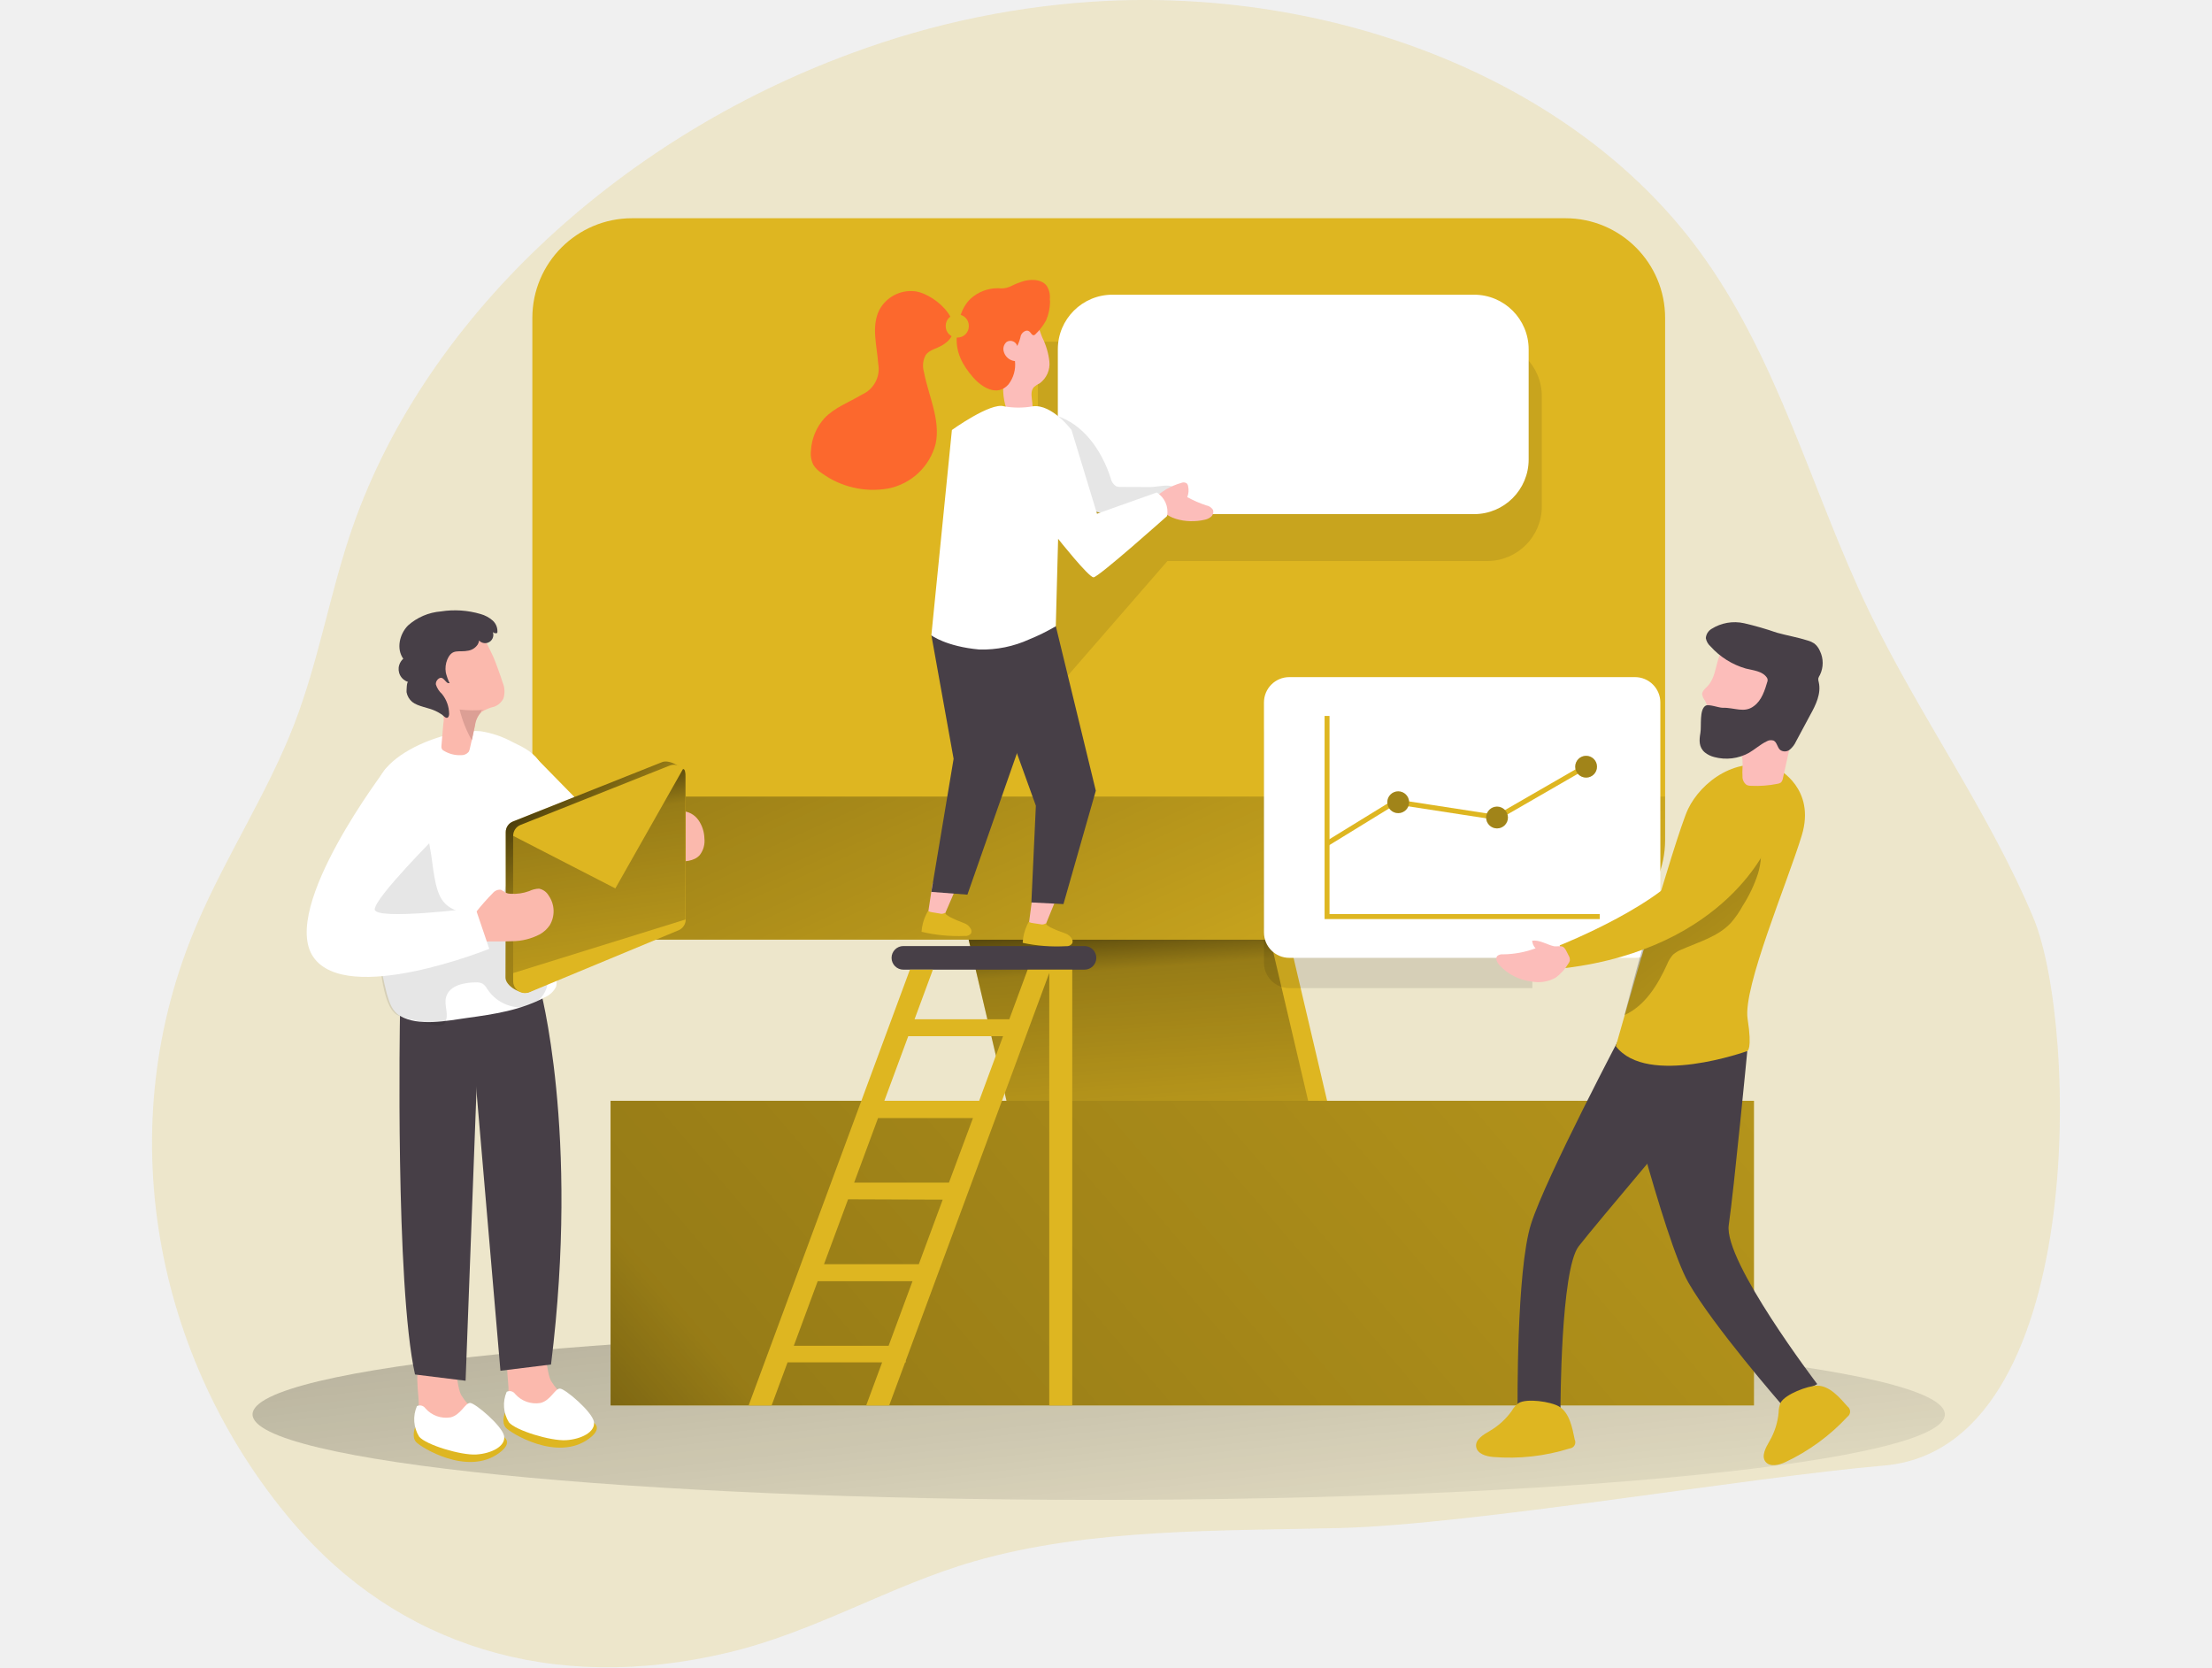
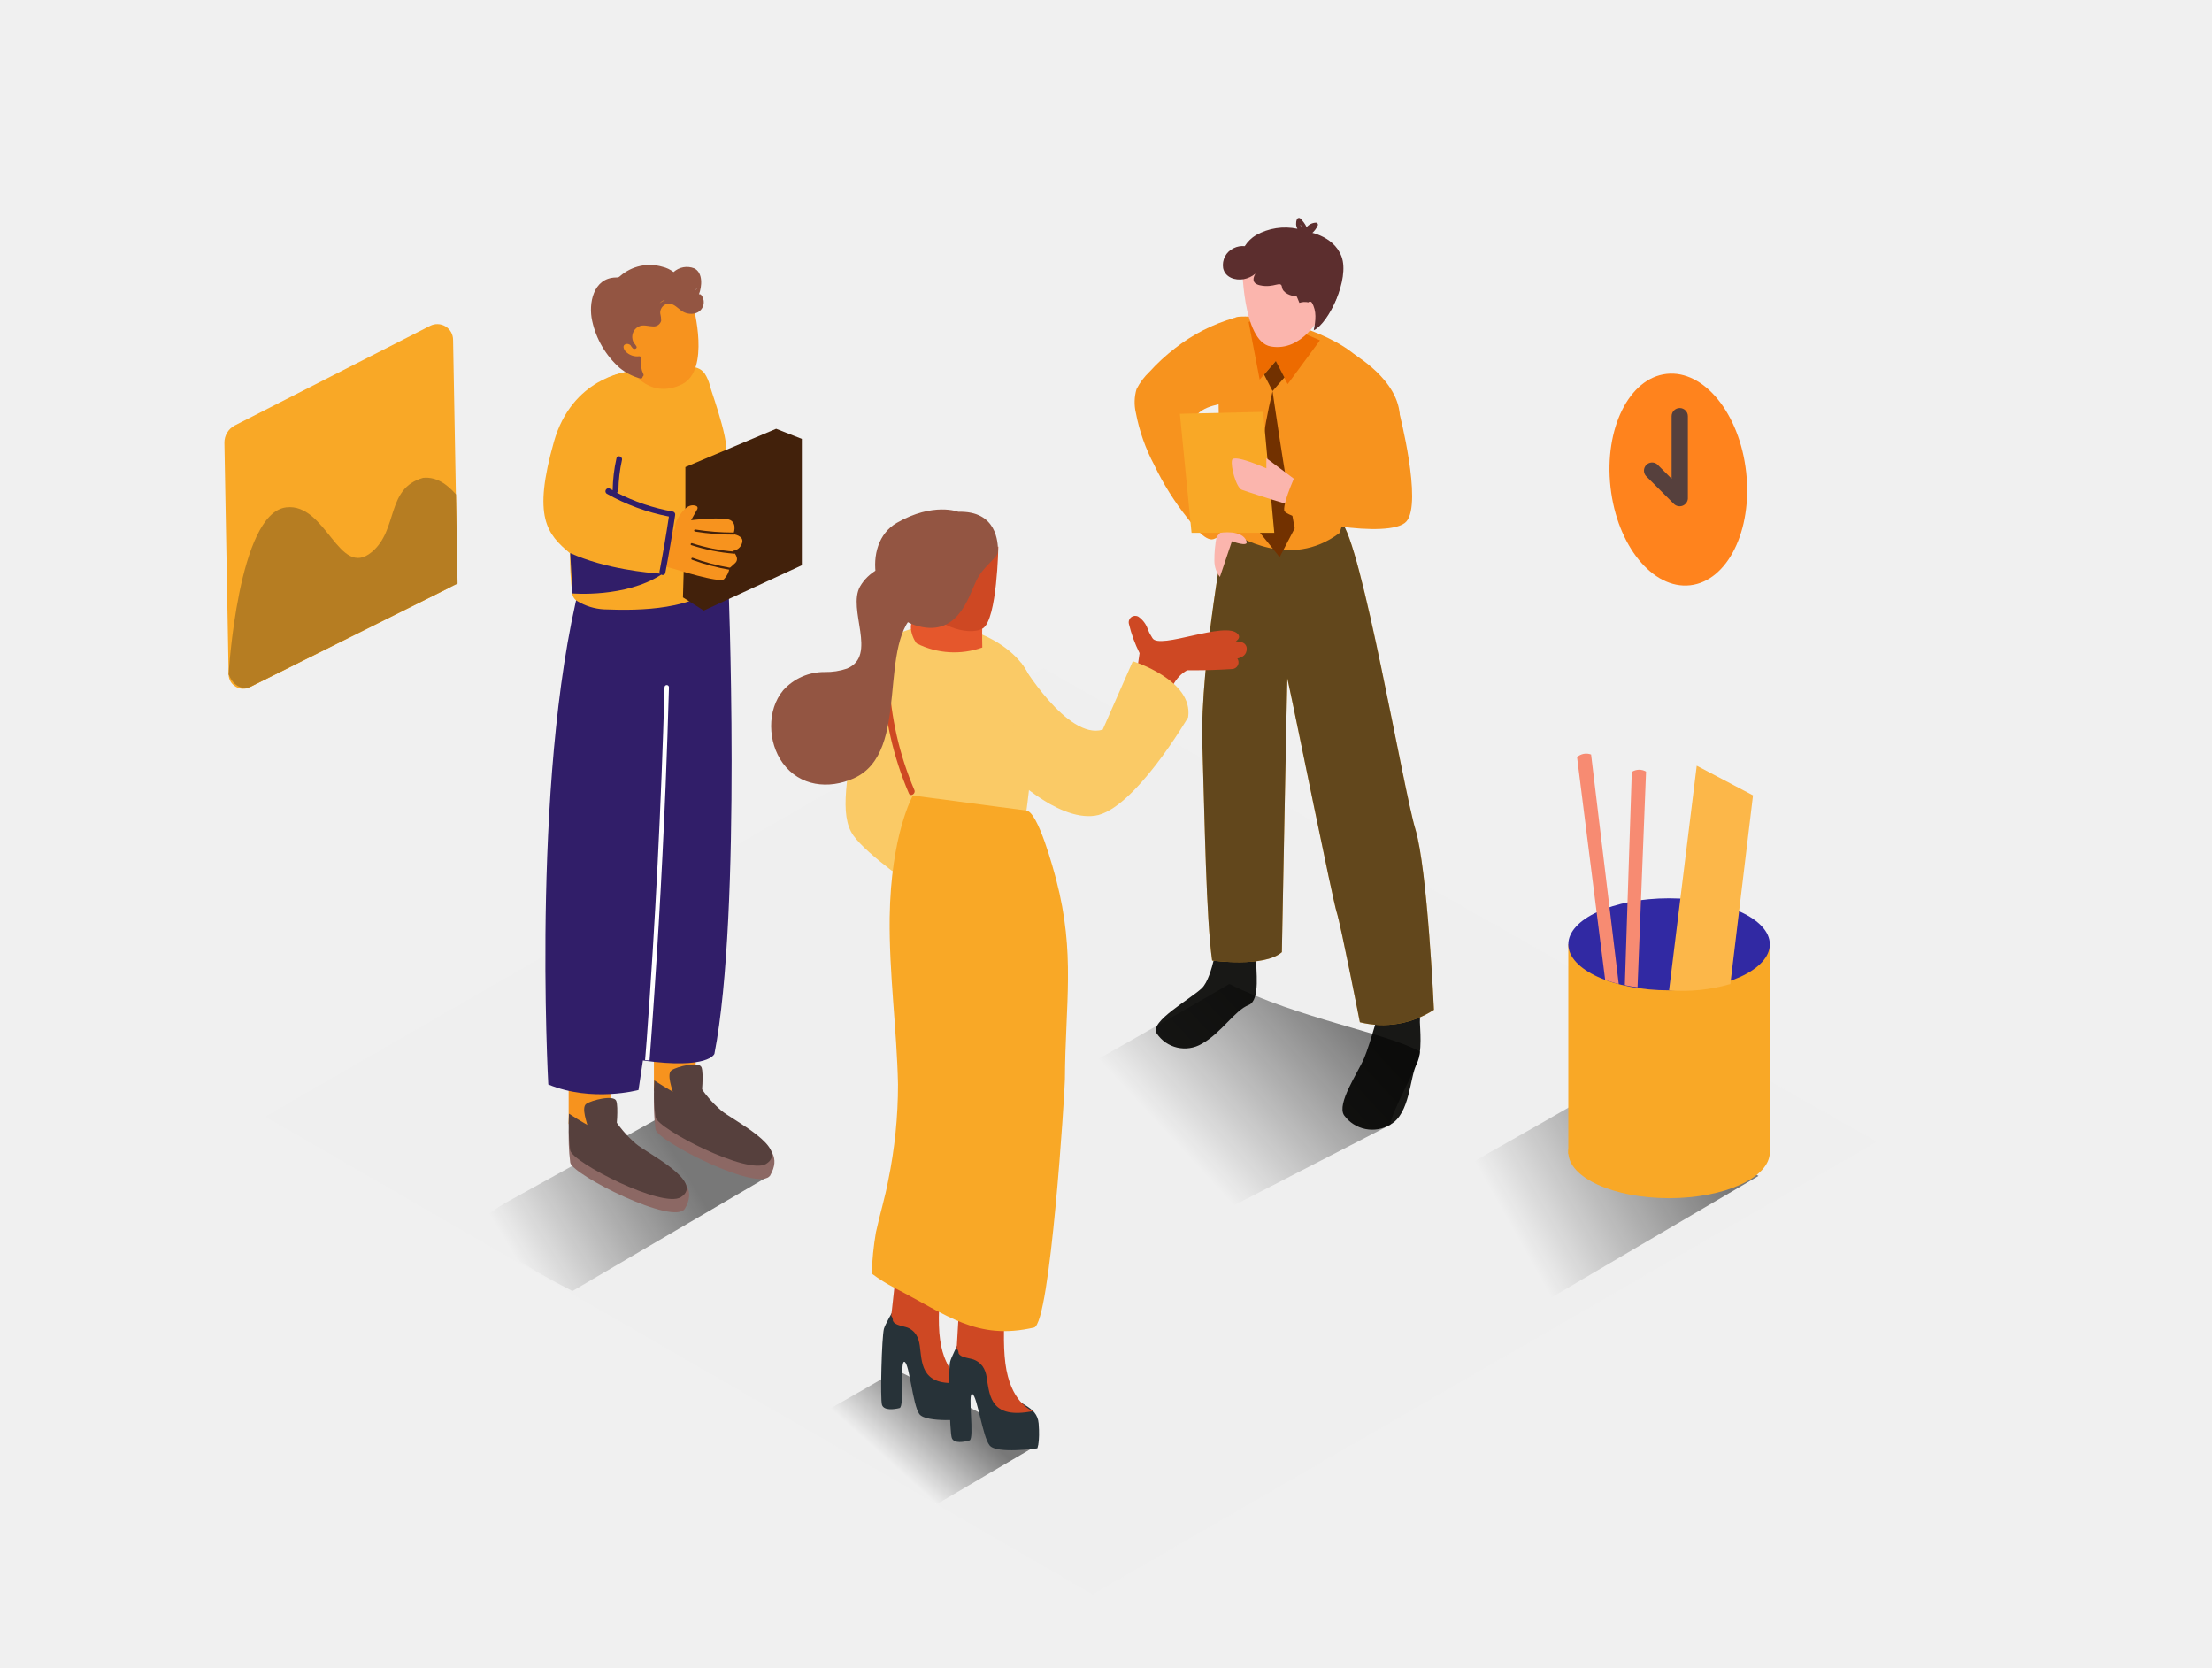
- <svg xmlns="http://www.w3.org/2000/svg" xmlns:xlink="http://www.w3.org/1999/xlink" id="Layer_1" data-name="Layer 1" viewBox="0 0 336.09 293.69" width="406" height="306" class="illustration styles_illustrationTablet__1DWOa">
+ <svg xmlns="http://www.w3.org/2000/svg" xmlns:xlink="http://www.w3.org/1999/xlink" viewBox="0 0 400 300" width="406" height="306" class="illustration styles_illustrationTablet__1DWOa">
  <defs>
-     <linearGradient id="linear-gradient" x1="206.31" y1="149.8" x2="221.17" y2="23.52" gradientTransform="matrix(1, 0, 0, -1, -49.39, 315.31)" gradientUnits="userSpaceOnUse">
-       <stop offset="0.01" />
-       <stop offset="0.08" stop-opacity="0.69" />
-       <stop offset="0.21" stop-opacity="0.32" />
-       <stop offset="1" stop-opacity="0" />
+     <linearGradient id="linear-gradient" x1="306.35" y1="203.06" x2="273.52" y2="221.54" gradientUnits="userSpaceOnUse">
+       <stop offset="0" stop-color="gray" />
+       <stop offset="1" stop-color="#fff" />
    </linearGradient>
-     <linearGradient id="linear-gradient-2" x1="220.41" y1="159.59" x2="225.61" y2="88.28" xlink:href="#linear-gradient" />
-     <linearGradient id="linear-gradient-3" x1="93.74" y1="-23.26" x2="481.01" y2="309.53" xlink:href="#linear-gradient" />
-     <linearGradient id="linear-gradient-4" x1="185" y1="238.64" x2="243.81" y2="107.7" gradientTransform="matrix(1, 0, 0, -1, 0, 352)" xlink:href="#linear-gradient" />
-     <linearGradient id="linear-gradient-5" x1="-691.33" y1="183.91" x2="-752.96" y2="104.3" gradientTransform="translate(-395.64 352) rotate(180)" xlink:href="#linear-gradient" />
-     <linearGradient id="linear-gradient-6" x1="106.29" y1="184.51" x2="175.79" y2="106.92" gradientTransform="matrix(1, 0, 0, -1, 0, 352)" gradientUnits="userSpaceOnUse">
-       <stop offset="0.01" />
-       <stop offset="0.13" stop-opacity="0.69" />
-       <stop offset="0.25" stop-opacity="0.32" />
-       <stop offset="1" stop-opacity="0" />
-     </linearGradient>
-     <linearGradient id="linear-gradient-7" x1="124" y1="189.11" x2="134.65" y2="118.54" xlink:href="#linear-gradient-6" />
+     <linearGradient id="linear-gradient-2" x1="123.03" y1="209.6" x2="93.66" y2="227.45" xlink:href="#linear-gradient" />
+     <linearGradient id="linear-gradient-3" x1="171.46" y1="253.07" x2="161.5" y2="264.13" xlink:href="#linear-gradient" />
+     <linearGradient id="linear-gradient-4" x1="240.32" y1="178.23" x2="211.57" y2="204.83" xlink:href="#linear-gradient" />
  </defs>
-   <path d="M172.59,46.08c-41.25,15.15-75.92,47.2-88.45,85.16-3.6,10.92-5.53,22.18-9.7,33-4.64,12-12,23.21-17.09,35.1-15.43,35.75-7.69,76.59,16.77,105.44,18.43,21.73,45.68,30.41,76.76,23,15.31-3.64,28.49-11.8,43.33-16.07,20.47-5.89,43.6-5.33,64.51-5.87,23.36-.61,72.31-9,95.75-11,35.94-3.08,34.22-77.66,26.34-96.46s-20.16-35.71-29-54.13c-10.22-21.28-15.95-44.67-30.24-63.86C299.69,51,258.72,35,217.83,36.83A150.64,150.64,0,0,0,172.59,46.08Z" transform="translate(-49.39 -36.69)" fill="#DEB621" opacity="0.18" style="isolation: isolate;" />
-   <ellipse cx="166.76" cy="249.14" rx="149.06" ry="15.06" fill="url(#linear-gradient)" />
-   <polygon points="207.37 195.49 150.89 195.49 140.62 151.75 197.1 151.75 207.37 195.49" fill="#DEB621" />
-   <polygon points="204.03 195.49 150.89 195.49 140.62 151.75 193.76 151.75 204.03 195.49" fill="url(#linear-gradient-2)" />
-   <rect x="80.77" y="193.9" width="201.42" height="53.66" fill="#DEB621" />
-   <rect x="80.77" y="193.9" width="201.42" height="53.66" fill="url(#linear-gradient-3)" />
-   <rect x="66.99" y="38.44" width="199.55" height="127.08" rx="17.57" fill="#DEB621" />
-   <path d="M315.93,177v7.63a17.59,17.59,0,0,1-17.57,17.57H133.94a17.57,17.57,0,0,1-17.57-17.57h0V177Z" transform="translate(-49.39 -36.69)" fill="url(#linear-gradient-4)" />
-   <path d="M292.54,161.28v49.46H249.73a4.47,4.47,0,0,1-4.47-4.47h0V165.75a4.47,4.47,0,0,1,4.47-4.47h42.81Z" transform="translate(-49.39 -36.69)" fill="#020202" opacity="0.1" style="isolation: isolate;" />
-   <path d="M181.74,203.33h31.91a2.08,2.08,0,0,1,2.08,2.08h0a2.08,2.08,0,0,1-2.08,2.08H181.74a2.08,2.08,0,0,1-2.08-2.08h0A2.08,2.08,0,0,1,181.74,203.33Z" transform="translate(-49.39 -36.69)" fill="#473f47" />
-   <polygon points="137.51 155.51 136.56 161.78 139.19 162.08 142.06 155.45 137.51 155.51" fill="#fcbdba" />
-   <path d="M189.37,197.85a1.61,1.61,0,0,1-.33-.36,1.08,1.08,0,0,1-.91.11l-1.32-.22a2.23,2.23,0,0,1-.67-.19h-.09l-.28.54a8.12,8.12,0,0,0-.83,3.09,28,28,0,0,0,7.63.73,1.17,1.17,0,0,0,1.09-.45.88.88,0,0,0,0-.71,2.12,2.12,0,0,0-1.22-1.09c-.68-.28-1.37-.52-2-.84A4.55,4.55,0,0,1,189.37,197.85Z" transform="translate(-49.39 -36.69)" fill="#DEB621" />
-   <polygon points="155.15 157.42 154.33 163.71 156.97 163.95 159.7 157.27 155.15 157.42" fill="#fcbdba" />
-   <path d="M294.21,106.48v19.41a9.62,9.62,0,0,1-9.62,9.62H228.26l-22.83,26.26V96.86h79.16A9.62,9.62,0,0,1,294.21,106.48Z" transform="translate(-49.39 -36.69)" fill="#020202" opacity="0.1" style="isolation: isolate;" />
-   <rect x="159.56" y="51.91" width="82.94" height="38.65" rx="9.62" fill="#fff" />
-   <path d="M220.13,122.46a2.06,2.06,0,0,1-.95-.14,2.26,2.26,0,0,1-.93-1.44c-1.57-4.85-4.82-9.57-9.7-11-1.27,5.17-1.18,10.57-1.08,15.9,0,1.42.16,3.05,1.3,3.89a4.33,4.33,0,0,0,2.48.64,33.33,33.33,0,0,0,16-3.41c1.49-.74,4.56-3.63,1.7-4.57-.86-.29-2.76.15-3.68.15Z" transform="translate(-49.39 -36.69)" fill="#020202" opacity="0.1" style="isolation: isolate;" />
-   <polygon points="137.28 111.87 141.2 133.66 137.28 157.1 143.63 157.59 152.88 131.19 149.75 110.27 137.28 111.87" fill="#473f47" />
-   <polygon points="159.2 110.27 166.25 139.28 160.55 159.25 154.9 158.96 155.69 141.92 145.74 114.37 159.2 110.27" fill="#473f47" />
-   <path d="M228,122.9a11.68,11.68,0,0,1,2.7-1.15,1,1,0,0,1,.93.06.88.88,0,0,1,.27.52,3.23,3.23,0,0,1-.15,1.92,19.43,19.43,0,0,0,3.34,1.46,1.78,1.78,0,0,1,1.19.78,1.13,1.13,0,0,1-.34,1.22,2.52,2.52,0,0,1-1.22.55c-2.9.68-7.62,0-8.31-3.47-.15-.76.13-.89.73-1.32C227.46,123.26,227.75,123.08,228,122.9Z" transform="translate(-49.39 -36.69)" fill="#fcbdba" />
-   <path d="M206.21,96.13a12.7,12.7,0,0,1,1.25,4.22,4.24,4.24,0,0,1-1.69,3.85,4.36,4.36,0,0,0-1,.64c-1.06,1.09.15,3.06-.46,4.47a2.09,2.09,0,0,1-2.63,1,3.55,3.55,0,0,1-2-2.31,11.06,11.06,0,0,1-.36-3.14l-.11-6.3a8.27,8.27,0,0,1,.64-4.11,4.14,4.14,0,0,1,3.79-2.06C205.23,92.59,205.68,94.89,206.21,96.13Z" transform="translate(-49.39 -36.69)" fill="#fcbdba" />
-   <path d="M228.19,127.59s-12.08,10.79-12.95,10.79S209,131.6,209,131.6l-.41,15.4a35.24,35.24,0,0,1-4.65,2.3,20,20,0,0,1-8.81,1.8c-5.87-.53-8.46-2.5-8.46-2.5l3.62-36.17s6.84-4.92,9.18-4.17a14.34,14.34,0,0,0,5.06,0c3.38-.45,6.83,4.17,6.83,4.17l4.49,14.75,10.53-3.74A4,4,0,0,1,228.19,127.59Z" transform="translate(-49.39 -36.69)" fill="#fff" />
-   <path d="M207.54,89.34a3.63,3.63,0,0,0-.53-2.27c-.81-1.13-2.47-1.23-3.83-.93a13.65,13.65,0,0,0-2.7,1.06,3.9,3.9,0,0,1-2,.26,7.09,7.09,0,0,0-4.87,1.82c-1.84,1.74-2.27,4.31-2.46,6.72-.2,2.73,1,5,2.81,7.08,1.53,1.81,4.32,3.59,6.31,1.3a5.69,5.69,0,0,0,1.13-4.08,2.29,2.29,0,0,1-2-1.77,1.63,1.63,0,0,1,.54-1.62,1.26,1.26,0,0,1,1.73.43,1.08,1.08,0,0,1,.13.29,7.48,7.48,0,0,0,.63-1.83c.23-.61,1-1.14,1.5-.73.29.23.46.74.83.66a.7.7,0,0,0,.31-.23,9.69,9.69,0,0,0,1.82-2.4,8.62,8.62,0,0,0,.69-3.32A1.32,1.32,0,0,1,207.54,89.34Z" transform="translate(-49.39 -36.69)" fill="#fc682d" />
-   <path d="M183.8,88a6.29,6.29,0,0,0-6.33,3.36c-1.39,2.85-.39,6.22-.16,9.39a4.94,4.94,0,0,1-2.88,5.45c-2.24,1.35-4.82,2.26-6.61,4.17a9.28,9.28,0,0,0-2.36,5.68,4.44,4.44,0,0,0,.44,2.56,4.94,4.94,0,0,0,1.5,1.45,15.36,15.36,0,0,0,11.6,2.69,10.78,10.78,0,0,0,8.43-7.9c.88-4.22-1.26-8.41-2.07-12.65a3.88,3.88,0,0,1,.33-3c.67-.9,1.91-1.11,2.88-1.68C193.82,94.43,187.65,88.52,183.8,88Z" transform="translate(-49.39 -36.69)" fill="#fc682d" />
-   <rect x="139.81" y="55.39" width="4.07" height="4.07" rx="1.99" fill="#DEB621" />
-   <path d="M207.12,199.71a1.86,1.86,0,0,1-.33-.36,1.09,1.09,0,0,1-.91.14l-1.32-.2a2.36,2.36,0,0,1-.68-.18h-.09l-.27.55a8.36,8.36,0,0,0-.76,3.11,28.83,28.83,0,0,0,7.64.58,1.15,1.15,0,0,0,1.08-.48.88.88,0,0,0,0-.71,2.07,2.07,0,0,0-1.24-1.06c-.69-.27-1.39-.49-2.06-.81A4.38,4.38,0,0,1,207.12,199.71Z" transform="translate(-49.39 -36.69)" fill="#DEB621" />
-   <path d="M207.68,207.49h-4.05l-3.23,8.74H183.71l3.23-8.74h-4.05l-28.41,76.76h4.05l2.81-7.59H178l-2.81,7.59h4.05l2.81-7.59h.12v-.32l25.27-68.26v76.17h4.05V207.49Zm-8.38,11.72-4.21,11.38h-16.7l4.21-11.38ZM173.07,245l4.21-11.37H194L189.77,245Zm15.6,3-4.21,11.37h-16.7L172,247.94Zm-26.23,25.74,4.21-11.38h16.7l-4.21,11.38Z" transform="translate(-49.39 -36.69)" fill="#DEB621" />
-   <rect x="195.87" y="119.27" width="69.83" height="49.45" rx="4.47" fill="#fff" />
-   <polygon points="255.02 161.89 206.55 161.89 206.55 126.11 207.42 126.11 207.42 161.01 255.02 161.01 255.02 161.89" fill="#DEB621" />
-   <polygon points="207.12 149.03 206.66 148.28 218.88 140.77 236.85 143.54 252.73 134.38 253.17 135.14 237.02 144.46 236.87 144.43 219.07 141.69 207.12 149.03" fill="#DEB621" />
-   <circle cx="219.52" cy="141.31" r="1.92" fill="#DEB621" />
-   <circle cx="236.93" cy="144" r="1.92" fill="#DEB621" />
-   <circle cx="252.62" cy="135.05" r="1.92" fill="#DEB621" />
-   <circle cx="219.52" cy="141.31" r="1.92" fill="#020202" opacity="0.28" style="isolation: isolate;" />
-   <circle cx="236.93" cy="144" r="1.92" fill="#020202" opacity="0.28" style="isolation: isolate;" />
-   <circle cx="252.62" cy="135.05" r="1.92" fill="#020202" opacity="0.28" style="isolation: isolate;" />
-   <path d="M308.79,217.81s-13.89,26.25-16.49,34.5-2.36,32.56-2.36,32.56h7.56s0-24.53,3.21-28.66S321.81,231,321.81,231Z" transform="translate(-49.39 -36.69)" fill="#473f47" />
-   <path d="M307.25,221s8.42,34,12.78,41.61,16.28,21.32,16.28,21.32l6.42-3.44s-16.51-21.66-15.59-28,3.26-30.6,3.26-30.6S318.77,215.58,307.25,221Z" transform="translate(-49.39 -36.69)" fill="#473f47" />
-   <path d="M335.8,172.14s6.71,3.43,4.21,11.68-10.41,26.83-9.55,32.33-.06,5.68-.06,5.68-17.65,6.36-23.15-.86c0,0,10.5-37.15,12.73-41.79S328.58,169.4,335.8,172.14Z" transform="translate(-49.39 -36.69)" fill="#DEB621" />
-   <path d="M332.32,190.48a24.49,24.49,0,0,1-2.72,5.76,16.73,16.73,0,0,1-2.08,3c-2.27,2.44-5.67,3.37-8.71,4.71a5.16,5.16,0,0,0-1.49.9,5.85,5.85,0,0,0-1.06,1.74c-1.65,3.61-3.87,7.27-7.49,8.9,1.49-5.69,3-11.38,4.7-17a7.33,7.33,0,0,1,3.57-5c3.8-2.79,7.57-5.63,11.41-8.37,1.31-.94,2.68-2,3.79-.3C333.21,186.31,332.77,188.92,332.32,190.48Z" transform="translate(-49.39 -36.69)" fill="url(#linear-gradient-5)" />
-   <path d="M323.32,157.64c-.38.39-.87.79-.87,1.33a2.37,2.37,0,0,0,.49,1.11c1.16,2,.1,4.8,1.5,6.61a4,4,0,0,0,2,1.28,6.78,6.78,0,0,1,2.27.73,2.85,2.85,0,0,1,.85,2c.08.9-.08,1.8,0,2.7a1.77,1.77,0,0,0,.74,1.56,1.79,1.79,0,0,0,.79.15,19.09,19.09,0,0,0,4.65-.36,1.35,1.35,0,0,0,.61-.24,1.43,1.43,0,0,0,.33-.73c.66-3,1.34-6,2-9a18.82,18.82,0,0,1,1.45-3.11,10.43,10.43,0,0,0,.52-4.67,9.09,9.09,0,0,0-1.18-3.34,6.68,6.68,0,0,0-2.12-2.42,8.1,8.1,0,0,0-2.11-.87c-2.56-.79-6.56-1.85-8.78.35C324.64,152.56,325.24,155.73,323.32,157.64Z" transform="translate(-49.39 -36.69)" fill="#fcbdba" />
-   <path d="M323.05,161c.55-.34,2.33.37,3,.36,2.11-.06,3.83,1,5.52-.3,1.38-1,1.93-2.79,2.41-4.43a1.22,1.22,0,0,0,0-.27.8.8,0,0,0-.13-.32c-.78-1.14-2.37-1.26-3.71-1.59a13.29,13.29,0,0,1-6.2-3.89,2.53,2.53,0,0,1-.84-1.47,2.07,2.07,0,0,1,1-1.62,7.65,7.65,0,0,1,5.75-1,55.41,55.41,0,0,1,5.75,1.66c1.82.51,3.7.82,5.51,1.4a4,4,0,0,1,1.09.5,3.28,3.28,0,0,1,1,1.33,4.81,4.81,0,0,1,0,4.22,2.12,2.12,0,0,0-.29.63,1.9,1.9,0,0,0,.09.67c.45,2-.54,4-1.5,5.73l-2.5,4.66a4.15,4.15,0,0,1-1.1,1.46,1.41,1.41,0,0,1-1.7.06c-.52-.45-.55-1.35-1.16-1.65a1.49,1.49,0,0,0-1.25.15c-1.1.53-2,1.37-3.08,2a8.19,8.19,0,0,1-6.13.75,4.31,4.31,0,0,1-1.66-.82c-1.07-.92-1-2.15-.78-3.4S321.92,161.7,323.05,161Z" transform="translate(-49.39 -36.69)" fill="#473f47" />
-   <path d="M334.24,185.09s-7.22,18.57-35.88,22.12l-1-4s19.14-7.57,23.27-15.25a50.14,50.14,0,0,0,3.07-6.71c1.3-3.6,5.47-5.54,8.81-3.67C334.49,178.69,335.72,180.89,334.24,185.09Z" transform="translate(-49.39 -36.69)" fill="#DEB621" />
-   <path d="M292.51,202.38a2.13,2.13,0,0,0,.6,1.35,16.81,16.81,0,0,1-5.74,1.06,1.37,1.37,0,0,0-1,.28c-.38.41-.08,1.08.27,1.51a9.08,9.08,0,0,0,5.78,3,6.23,6.23,0,0,0,4.25-.69,8.52,8.52,0,0,0,2.21-2.46,1.54,1.54,0,0,0,.26-.49,1.47,1.47,0,0,0-.24-1c-.23-.43-.55-1.28-1-1.49s-1.07,0-1.53-.08C295.05,203.07,293.87,202.23,292.51,202.38Z" transform="translate(-49.39 -36.69)" fill="#fcbdba" />
-   <path d="M348.05,284.42a1.12,1.12,0,0,1,0,1.82,35.6,35.6,0,0,1-10.95,8c-1.14.53-2.71.91-3.49-.08s.05-2.49.71-3.63a12.15,12.15,0,0,0,1.6-5,4.64,4.64,0,0,1,.35-1.76c.81-1.49,4.79-3,6.44-3C344.9,280.75,346.71,282.9,348.05,284.42Z" transform="translate(-49.39 -36.69)" fill="#DEB621" />
-   <path d="M300,290.25a1.1,1.1,0,0,1-.89,1.58,35.51,35.51,0,0,1-13.47,1.5c-1.26-.11-2.81-.56-3-1.81s1.28-2.14,2.42-2.79a12.41,12.41,0,0,0,3.86-3.53,4.38,4.38,0,0,1,1.18-1.35c1.44-.9,5.66-.27,7.1.56C299.1,285.5,299.6,288.26,300,290.25Z" transform="translate(-49.39 -36.69)" fill="#DEB621" />
-   <path d="M112.18,281.18a8.79,8.79,0,0,0,.69,3.72,6.23,6.23,0,0,0,2.71,2.52,10.66,10.66,0,0,0,7.91.78,1.57,1.57,0,0,0,.91-.55,1.29,1.29,0,0,0,.16-.79,5.87,5.87,0,0,0-2.07-3.72,12.87,12.87,0,0,1-2.85-3.26c-1.21-2.46-.31-9-4.92-7.92C110.87,272.83,112.07,278.46,112.18,281.18Z" transform="translate(-49.39 -36.69)" fill="#fbb9ad" />
-   <path d="M111.54,285.59s-.66,1.62.15,2.56,9.1,6.09,14.68,1.94-7.58-4.68-7.58-4.68Z" transform="translate(-49.39 -36.69)" fill="#DEB621" />
-   <path d="M111.86,281.85a1.17,1.17,0,0,1,1.49.38,4.86,4.86,0,0,0,4.44,1.59c1.82-.43,2.54-2.53,3.44-2.54s5.72,4.1,6,5.86-2.19,3.06-4.91,3.23-8.9-1.72-10.07-3.15A5.81,5.81,0,0,1,111.86,281.85Z" transform="translate(-49.39 -36.69)" fill="#fff" />
-   <path d="M96.37,283.69a8.47,8.47,0,0,0,.69,3.72,6.2,6.2,0,0,0,2.71,2.51,10.63,10.63,0,0,0,7.9.78,1.55,1.55,0,0,0,.92-.55,1.33,1.33,0,0,0,.16-.78,5.89,5.89,0,0,0-2.07-3.72,13.41,13.41,0,0,1-2.85-3.25c-1.21-2.45-.31-9-4.92-7.92C95.06,275.36,96.26,281,96.37,283.69Z" transform="translate(-49.39 -36.69)" fill="#fbb9ad" />
-   <path d="M95.73,288.12s-.66,1.61.15,2.55,9.08,6.09,14.66,1.95-7.56-4.68-7.56-4.68Z" transform="translate(-49.39 -36.69)" fill="#DEB621" />
-   <path d="M96.05,284.37a1.18,1.18,0,0,1,1.49.39,4.81,4.81,0,0,0,4.44,1.59c1.81-.44,2.54-2.53,3.43-2.54s5.72,4.09,6,5.85-2.19,3.06-4.91,3.23-8.89-1.71-10.06-3.14A5.8,5.8,0,0,1,96.05,284.37Z" transform="translate(-49.39 -36.69)" fill="#fff" />
-   <path d="M93.06,215.63S92.21,263,95.71,278.8l8.91,1.1,2.43-64.74Z" transform="translate(-49.39 -36.69)" fill="#473f47" />
-   <path d="M117.67,210.51s7.09,25.5,2,66.53l-8.91,1.1-5.61-65.41Z" transform="translate(-49.39 -36.69)" fill="#473f47" />
-   <path d="M131,190.1c-.1,1.72-.65,3.2-2.14,3.7a2.79,2.79,0,0,1-.39.1c-2.73.55-6.32-1.53-8.81-3.35a34.87,34.87,0,0,1-3-2.42V169.8L130,183.42A21,21,0,0,1,131,190.1Z" transform="translate(-49.39 -36.69)" fill="#fff" />
-   <path d="M119.76,190.47c0,.86.11,1.72.11,2.58,0,4.72-1.09,9.6.31,14.24a5.2,5.2,0,0,1,.4,3.16,3.86,3.86,0,0,1-2,1.9c-4.17,2.28-9,3-13.68,3.64-3.54.5-8.56,1.55-11.83-.36-1.39-.81-1.86-2.32-2.31-3.83a72.26,72.26,0,0,1-2.2-14.91c0-.66-.1-1.31-.13-2q-.41-6.78-.28-13.58c.06-3.29.32-6.84,2.47-9.32,2.85-3.3,8.37-5.49,12.57-6.26a14,14,0,0,1,4.13-.23,17.32,17.32,0,0,1,5.58,1.9c2.08,1,3.93,1.9,5,3.95a28.16,28.16,0,0,1,2.33,7.5,26.68,26.68,0,0,1,.16,7.36c-.12,1.2-.43,2.39-.55,3.58A3.83,3.83,0,0,0,119.76,190.47Z" transform="translate(-49.39 -36.69)" fill="#fff" />
-   <path d="M100.47,217.24c-1.37.4-4.53-.86-5.58-1-.63-.11-1.2-.43-1.83-.57-3.13-.78-3.5-9.58-3.8-11.95-.81-6.25-2.06-12.73-2.15-19a20.93,20.93,0,0,1,.83-7.17,8.27,8.27,0,0,1,4.69-5.22c4-1.44,5.19,11.21,5.74,13.83s.62,7.26,2.35,9.36,5.19,2.49,7.45,1.43a7,7,0,0,0,3.85-6.62,22.5,22.5,0,0,1-.23-2.84,2.51,2.51,0,0,1,1.45-2.27,2.27,2.27,0,0,1,2.27.72,5.77,5.77,0,0,1,1.12,2.24,25.45,25.45,0,0,1,1,5.26c.4,4.23-.24,8.57.77,12.7a11.33,11.33,0,0,1,.64,4,5,5,0,0,1-4.88,4,7.15,7.15,0,0,1-5.75-3.29,2.93,2.93,0,0,0-.79-.89,2.22,2.22,0,0,0-1.16-.23c-1.91,0-4.65.44-5.27,2.58-.44,1.53.62,3-.21,4.58A.88.88,0,0,1,100.47,217.24Z" transform="translate(-49.39 -36.69)" fill="#020202" opacity="0.1" style="isolation: isolate;" />
-   <path d="M111.29,159.71a3,3,0,0,1-1.59,1.45,7.3,7.3,0,0,0-2.37,1h0a4.16,4.16,0,0,0-1.07,2.3l-.57,2.66-.3,1.34a2.1,2.1,0,0,1-.24.69,1.69,1.69,0,0,1-1.35.56,5.37,5.37,0,0,1-3-.77.77.77,0,0,1-.37-.34,1,1,0,0,1-.06-.59l.33-3.83a4.86,4.86,0,0,0-.47-3.07,24.65,24.65,0,0,1-2.43-6.38,4.45,4.45,0,0,1,3.74-5.65,10.14,10.14,0,0,1,5.75-.06c.7.24.91.72,1.24,1.35.49,1,1,2,1.37,3s.87,2.32,1.24,3.52A4.09,4.09,0,0,1,111.29,159.71Z" transform="translate(-49.39 -36.69)" fill="#fbb9ad" />
-   <path d="M139.6,179c.12-.2.35-.4.54-.28a.61.61,0,0,1,.16.28,1.25,1.25,0,0,0,1.09.63c.43,0,.88-.07,1.32-.07a3.72,3.72,0,0,1,2.92,1.57,5.93,5.93,0,0,1,1.06,3.23,4.08,4.08,0,0,1-.8,2.92c-1,1.17-2.81,1.2-4.36,1.15h-1.42a1.32,1.32,0,0,1-1.47-1.07c-.58-1.41-1.63-2.82-.91-4.24S138.74,180,139.6,179Z" transform="translate(-49.39 -36.69)" fill="#fbb9ad" />
-   <path d="M111.69,193.9V183.3a2.06,2.06,0,0,1,1.31-1.92l26.25-10.45c1.36-.54,4.13,1.08,4.13,2.54L142.09,198a2.06,2.06,0,0,1-1.28,1.91l-25,11.52c-1.37.56-4.16-1.06-4.16-2.53Z" transform="translate(-49.39 -36.69)" fill="#DEB621" />
-   <path d="M111.69,193.9V183.3a2,2,0,0,1,1.3-1.92l26.26-10.45c1.36-.54,4.13,1.08,4.13,2.54L142.09,198a2.07,2.07,0,0,1-1.28,1.91l-25,11.52c-1.36.56-4.15-1.06-4.15-2.53Z" transform="translate(-49.39 -36.69)" fill="url(#linear-gradient-6)" />
-   <path d="M113,194.52v-10.6a2.07,2.07,0,0,1,1.31-1.93l26.25-10.44a2.07,2.07,0,0,1,2.84,1.92v25.18a2.07,2.07,0,0,1-1.28,1.91l-26.25,10.9a2.07,2.07,0,0,1-2.71-1.13,2,2,0,0,1-.16-.79Z" transform="translate(-49.39 -36.69)" fill="#DEB621" />
-   <path d="M113,183.92l18,9.26,11.9-21s.46-.27.46,1.29v25.18L113,208.09Z" transform="translate(-49.39 -36.69)" fill="url(#linear-gradient-7)" />
-   <path d="M106.76,150.21a2.51,2.51,0,0,1-1.61,1.08c-1.78.38-2.86-.48-3.76,1.59a4.18,4.18,0,0,0-.26,2.24c0,.16.56,1.93.7,1.84-.46.33-.82-.57-1.32-.83s-1.24.5-1.12,1.15a3.84,3.84,0,0,0,1.08,1.66,5.65,5.65,0,0,1,1.25,3.5c0,.29-.11.68-.41.69s-.63-.41-.86-.57a8.69,8.69,0,0,0-1.15-.65c-1.22-.58-3.06-.76-4.08-1.58a2.9,2.9,0,0,1-1-1.72c0-.16,0-1.88.3-1.79a2.38,2.38,0,0,1-1.59-3v0a2.49,2.49,0,0,1,.71-1.1c-1.25-1.74-.67-4.32.83-5.85a9.87,9.87,0,0,1,5.8-2.48,15.93,15.93,0,0,1,7,.46A5.42,5.42,0,0,1,109.4,146a2.52,2.52,0,0,1,.81,2.18.74.74,0,0,1-.79-.15,1.45,1.45,0,0,1-.86,1.86,1.46,1.46,0,0,1-1.57-.38A1.57,1.57,0,0,1,106.76,150.21Z" transform="translate(-49.39 -36.69)" fill="#473f47" />
-   <path d="M107.9,161.72l-.3.09a.41.41,0,0,0-.24.11.38.38,0,0,0,0,.21,4.16,4.16,0,0,0-1.07,2.3l-.57,2.66a21.54,21.54,0,0,1-2.16-5.42A21,21,0,0,0,107.9,161.72Z" transform="translate(-49.39 -36.69)" fill="#dc9f95" />
-   <path d="M109.42,194a1.62,1.62,0,0,1,1.41-.59,5.85,5.85,0,0,1,.86.53,2.08,2.08,0,0,0,.81.18,8,8,0,0,0,3.33-.47,4.28,4.28,0,0,1,1.72-.43,2.52,2.52,0,0,1,1.71,1.23,4.81,4.81,0,0,1,.17,5.24,5.18,5.18,0,0,1-1.72,1.57,10.69,10.69,0,0,1-4.92,1.22c-1.7.08-3.43,0-5.12.08a1.92,1.92,0,0,1-1.18-.16,1.81,1.81,0,0,1-.57-1.49c-.06-1.29-.28-2.38.47-3.47A39.55,39.55,0,0,1,109.42,194Z" transform="translate(-49.39 -36.69)" fill="#fbb9ad" />
-   <path d="M90.64,172s-18.79,24.57-12.85,33.25,31-1.43,31-1.43l-2.44-7.19s-17.6,2.23-17.73.26,11.16-13.25,11.16-13.25S101.8,167.13,90.64,172Z" transform="translate(-49.39 -36.69)" fill="#fff" />
+   <g style="isolation: isolate;">
+     <g id="Layer_2" data-name="Layer 2">
+       <polygon points="47.9 201.16 197.57 287.57 339.37 205.7 188.67 120.05 47.9 201.16" fill="#efefef" />
+       <path d="M288.78,196.55c-12.17,7.1-20.87,11.86-39.58,22.55,14.17,8.61,25.15,16.53,26.74,17.47L318,211.88C314.73,210.16,303.93,204,288.78,196.55Z" fill="url(#linear-gradient)" style="mix-blend-mode: multiply;" />
+       <path d="M103.51,232.7l35.77-20.94c-2.72-1.43-8.07-6.39-18.12-11.64a.52.52,0,0,1-.27.33q-14.5,8-28.93,16c-2.26,1.27-5.71,3.65-7.93,5C90.48,225,95.35,228.56,103.51,232.7Z" fill="url(#linear-gradient-2)" style="mix-blend-mode: multiply;" />
+       <path d="M160.18,265.77c2.81,1.91,6.4,3.58,9.16,5.5l18.43-10.82c-2.86-1.51-12.32-6.86-25.59-13.42-5.91,3.45-10.89,6.27-16.94,9.69C150.29,259.56,155.36,262.5,160.18,265.77Z" fill="url(#linear-gradient-3)" style="mix-blend-mode: multiply;" />
+       <path d="M40.58,79.31l.76,41.91a2.64,2.64,0,0,0,3.81,2.31l35.61-17.74a3.49,3.49,0,0,0,1.93-3.19l-.76-41.93a2.85,2.85,0,0,0-4.15-2.49l-35.31,18A3.49,3.49,0,0,0,40.58,79.31Z" fill="#F9A826" />
+       <path d="M76.51,85.66c-6.78,1.91-4.44,9.44-9.31,13.44C61.27,104,59,90.15,51.76,91c-8.73,1-10.42,30.2-10.42,30.2,1.38,3.31,3.81,2.31,3.81,2.31l37.59-18.73-.29-16.13C80.87,86.84,78.92,85.42,76.51,85.66Z" fill="#F9A826" />
+       <path d="M76.51,85.66c-6.78,1.91-4.44,9.44-9.31,13.44C61.27,104,59,90.15,51.76,91c-8.73,1-10.42,30.2-10.42,30.2,1.38,3.31,3.81,2.31,3.81,2.31l37.59-18.73-.29-16.13C80.87,86.84,78.92,85.42,76.51,85.66Z" fill="#181816" opacity="0.3" />
+       <path d="M256.26,178v0c-1.13,0-2.72,1.2-3.75,1.7L249.67,181s-1.89,7-3,9.61-5,8.21-3.62,10.31a6.29,6.29,0,0,0,8.38,1.68c3.57-2,3.47-8.48,4.76-11,1.07-2.1.57-6.56.57-7.52A24.68,24.68,0,0,0,256.26,178Z" fill="#181816" />
+       <path d="M226.94,165.22v0c-1.13,0-2.72,1.2-3.75,1.7l-2.84,1.39s-1,7.66-3,9.61-9.55,6.07-8.2,8.17a6.09,6.09,0,0,0,8.2,1.89c3.57-2,5.9-6,8.45-7,2.19-.87,1.26-6.55,1.35-8.46A26.91,26.91,0,0,0,226.94,165.22Z" fill="#181816" />
+       <path d="M221.84,93.55s-4.86,25.9-4.42,40.1.69,31.59,1.77,39.29c0,0,9.41,1.31,12.61-1.51,0,0,.95-49.78,1-49.5,1.44,6.55,8.2,40.1,8.92,42.29s4.19,19.88,4.19,19.88a17,17,0,0,0,13.39-2.25s-1.17-25.47-3.35-32.63-9.78-52.16-13.48-55.68" fill="#F9A826" />
+       <path d="M221.84,93.55s-4.86,25.9-4.42,40.1.69,31.59,1.77,39.29c0,0,9.41,1.31,12.61-1.51,0,0,.95-49.78,1-49.5,1.44,6.55,8.2,40.1,8.92,42.29s4.19,19.88,4.19,19.88a17,17,0,0,0,13.39-2.25s-1.17-25.47-3.35-32.63-9.78-52.16-13.48-55.68" fill="#181816" opacity="0.67" />
+       <path d="M242.23,95.63s8.33-24.21,5-29.75-16.85-9.9-23.32-9.34-2.32,38.81-1.3,39.09S233.15,102.47,242.23,95.63Z" fill="#f7931e" />
+       <path d="M245,63.39l-10.1-4.19q-2.75,13.32-5.7,26.59l14.11,2.48s8.4-4.62,9.7-12S245.36,63.73,245,63.39Z" fill="#f7931e" />
+       <path d="M224.61,71.12s-1.35-13.23-1.35-14.39a31.54,31.54,0,0,0-10.82,5.53,35.65,35.65,0,0,0-4.57,4.22,11.37,11.37,0,0,0-2.35,3.14,8.32,8.32,0,0,0-.12,4.29,33.29,33.29,0,0,0,3.31,9.41A50.13,50.13,0,0,0,214.78,93c.74.91,3.12,4.28,4.68,3.74,3.12-1.09,4.41-4.72,4.41-4.72s-1.44-2.83-3-6.34c-.92-2.07-5.06-6.78-5.62-10a16.21,16.21,0,0,1,1.33-1.58C218.64,72.08,222.05,72.45,224.61,71.12Z" fill="#f7931e" />
+       <path d="M225.79,57.47l2,10.42,2.88-3.35,2.18,4.18,5.84-7.92S229.74,56.62,225.79,57.47Z" fill="#ed6b00" />
+       <path d="M237,52.82c-1.51,1.68-4.43.92-6.35.49-2.33-.53-5-1.94-4.8-4.72,0-.42-.62-.42-.65,0-.21,2.89,2.41,4.63,4.91,5.26,2.22.56,5.58,1.39,7.35-.57C237.77,53,237.31,52.51,237,52.82Z" fill="#009245" />
+       <path d="M224.61,46.85s0,14.14,5.19,15.06c5.7,1,8.9-5.46,8.9-5.46s.73-12.49-4.93-13.59S224.77,45,224.61,46.85Z" fill="#fbb5ad" />
+       <path d="M234.68,55s1.37-5.43,2.89-3.64-2.46,5.69-2.46,5.69" fill="#fbb5ad" />
+       <path d="M236.06,41.09s5.06.55,6.54,4.58-2.31,12-5,13.3l3.29-7-.16-4.79Z" fill="#5c2e2e" />
+       <path d="M242.51,47.47c-.41-2.82-2.28-4.19-4.73-5.64l-.61-.33a4,4,0,0,0,1.1-1.42.37.37,0,0,0-.32-.56,2.32,2.32,0,0,0-1.67.81,5.49,5.49,0,0,0-1.14-1.56.38.38,0,0,0-.62.16,2,2,0,0,0,.09,1.7,10.76,10.76,0,0,0-7.47,1.14,6.19,6.19,0,0,0-2.05,2,3.69,3.69,0,0,0-2,.36,3.38,3.38,0,0,0-1.91,3.61c.37,1.7,2.17,2.26,3.7,2a4.69,4.69,0,0,0,2.14-1c-.46.77-.69,1.76.8,2.1,2.59.59,3.83-.95,4,.34.13,1.05,1.59,1.64,2.65,1.66.08.16.27.59.5,1.18a3.13,3.13,0,0,1,1.62-.09.4.4,0,0,1,.64.06c.9,1.54.69,3.22.34,5a14.25,14.25,0,0,0,3.4-4.31A12.72,12.72,0,0,0,242.51,47.47Zm-7.36-7.58.11.16a.37.37,0,0,0,0,.12c0,.12.09.24.14.35A1.36,1.36,0,0,1,235.15,39.9Z" fill="#5c2e2e" />
+       <polygon points="228.59 67 230.12 69.97 232.26 67.51 230.71 64.54 228.59 67" fill="#723100" />
+       <path d="M230.12,70s2.14,15,4,24.79L231.4,100l-3.57-4.43S226.37,85.32,230.12,70Z" fill="#723100" />
+       <polygon points="230.43 95.6 228.41 73.73 213.36 74.08 215.47 95.6 230.43 95.6" fill="#F9A826" />
+       <path d="M235.55,87,229,82.1v1.84s-5.92-2.65-6.21-1.49.77,5,1.77,5.37,5.18,1.69,5.18,1.69l3.3,1Z" fill="#fbb5ad" />
+       <path d="M253,73.73s4.26,16.44,1.33,19.81-21.93-.28-22.11-2,2.42-7.23,2.42-7.23l10.61,1.16" fill="#f7931e" />
+       <path d="M220.64,95.6s4-.67,4.77,1.53c.43,1.16-2.64,0-2.64,0l-2.17,6.45a4.68,4.68,0,0,1-1-2.87,22.07,22.07,0,0,1,.4-4.4Z" fill="#fbb5ad" />
+       <path d="M102.89,202.86c2.19,1.45,3.83,2.3,3.83,2.3,1.74,0,5,.38,4-1.9a21.21,21.21,0,0,0,4.29,5.06c1.89,1.63,12.5,3.15,8.86,9.46-1.88,3.25-20.29-6.07-20.75-8.28A36.11,36.11,0,0,1,102.89,202.86Z" fill="#8c6864" />
+       <path d="M110.84,192.13a36.57,36.57,0,0,0-.27,9.54c.1.69.19,1.43.33,2.17l-8.07-1.36V192.13Z" fill="#f7931e" />
+       <path d="M102.89,200.63c2.19,1.45,3.83,2.3,3.83,2.3,1.74,0,5,.38,4-1.9a21.21,21.21,0,0,0,4.29,5.06c1.89,1.63,12.55,6.87,8.1,9.64-3.31,2.06-19.53-6.25-20-8.46A36.11,36.11,0,0,1,102.89,200.63Z" fill="#56403d" />
+       <path d="M106.31,203.07c-.08-.59-1.26-3.53-.3-4.21s5-1.69,5.43-.54,0,5.16,0,5.16" fill="#56403d" />
+       <path d="M118.31,196.84c2.19,1.45,3.83,2.3,3.83,2.3,1.74,0,5,.38,4-1.9a21.21,21.21,0,0,0,4.29,5.06c1.89,1.63,12.5,3.15,8.86,9.46-1.88,3.25-20.29-6.07-20.75-8.28A36.11,36.11,0,0,1,118.31,196.84Z" fill="#8c6864" />
+       <path d="M126.26,186.11a36.57,36.57,0,0,0-.27,9.54c.1.69.19,1.43.33,2.17l-8.07-1.36V186.11Z" fill="#f7931e" />
+       <path d="M118.31,194.61c2.19,1.45,3.83,2.3,3.83,2.3,1.74,0,5,.38,4-1.9a21.21,21.21,0,0,0,4.29,5.06c1.89,1.63,12.55,6.87,8.1,9.64-3.31,2.06-19.53-6.25-20-8.46A36.11,36.11,0,0,1,118.31,194.61Z" fill="#56403d" />
+       <path d="M121.73,197c-.08-.59-1.26-3.53-.3-4.21s5-1.69,5.43-.54,0,5.16,0,5.16" fill="#56403d" />
+       <path d="M131.66,103.07s2.53,61.07-2.47,86.74c0,0-1,2.86-12.93,1.2l-.8,5.34s-8.38,2.28-16.31-1c0,0-3.31-59.32,6.63-93.79" fill="#311e69" />
+       <path d="M130.78,82.12c2.07-.66-2-11.58-2.36-12.95a7.32,7.32,0,0,0-1-2.39c-1.42-1.94-4.21-1-6.2-1a50,50,0,0,0-7.86.7A13.21,13.21,0,0,0,109.2,68c-4.08,5.72-5.5,12.85-5.93,19.79-.24,3.82-.22,7.67-.2,11.5a56.91,56.91,0,0,0,.41,7.29,1.88,1.88,0,0,0,.92,1.38,10.54,10.54,0,0,0,4.76,1.48c7.19.29,15.9,0,21.52-4.68a16.87,16.87,0,0,0,1-1.52l-.92-21.12Z" fill="#F9A826" />
+       <polyline points="123.94 91.82 123.94 83.71 140.35 76.79 145 78.62 145 101.47 127.26 109.66 123.5 107.28" fill="#42210b" />
+       <path d="M103.08,99.31c-4.23-3.53-6.76-6.58-2.92-20.15,3.27-11.58,13.2-12.65,13.2-12.65" fill="#F9A826" />
+       <path d="M125.37,54.67s3.16,11.55-2.06,14.08-8.89-1.24-10.47-4.69-1-11.53,5.77-12.35C124.48,51,125.37,54.67,125.37,54.67Z" fill="#f7931e" />
+       <path d="M126.39,52.48c.55-1.41.78-3.93-.87-4.71a3.6,3.6,0,0,0-3.72.68,5.14,5.14,0,0,0-2-.95,8.13,8.13,0,0,0-7.63,1.65,1.15,1.15,0,0,1-.31.22,1.34,1.34,0,0,1-.49.06c-4.1.07-5,4.72-4.28,7.88a15.85,15.85,0,0,0,5,8.5,9.84,9.84,0,0,0,3.72,1.89.31.31,0,0,0,.39-.32.38.38,0,0,0,.12-.54,3.7,3.7,0,0,1-.35-2.24.34.34,0,0,0-.1-.3.37.37,0,0,0-.3-.62,2.89,2.89,0,0,1-2.41-.84c-.38-.4-.7-1.18.05-1.37a.89.89,0,0,1,.81.22,3,3,0,0,0,.39.53.37.37,0,0,0,.21.11c.28.09.64-.14.46-.45a3,3,0,0,0-.45-.61,2.12,2.12,0,0,1,.39-2.65c1-.85,1.85-.39,3-.34a1.41,1.41,0,0,0,1.54-1,5.27,5.27,0,0,0-.17-1.37,1.67,1.67,0,0,1,1-1.63c1.17-.45,1.93.53,2.79,1.13a3,3,0,0,0,2.52.51,2.08,2.08,0,0,0,1.12-3.3A.36.36,0,0,0,126.39,52.48Zm-7.1,1.64a1.17,1.17,0,0,1,.54-.46,1,1,0,0,0,.21-.13l.07,0,.11.05A2.42,2.42,0,0,0,119.29,54.11Zm6.61-2.44-.05,0a3.32,3.32,0,0,0,.14-.38C126,51.4,125.93,51.54,125.9,51.67Z" fill="#935542" />
+       <path d="M117.46,191q1.88-24.74,2.9-49.53.36-9,.61-17.94a.4.4,0,0,0-.8,0q-.89,31.94-3.23,63.81c-.09,1.2-.2,2.41-.29,3.61Z" fill="#fff" />
+       <path d="M132.6,95.85s.76-1.83-.5-2.53-7.13,0-7.13,0l1.13-2c.14-.39-.06-.59-.55-.67-1.35-.24-2.43,1.39-3,2.39a3.44,3.44,0,0,0-.46,1.2c0,.32,0,.82-.31,1a2.25,2.25,0,0,1-.94-.19c-.44,2.15-.95,4.28-1.38,6.42l2.51.68s8.13,2.59,8.95,1.84a3.78,3.78,0,0,0,1-2l1-.9c1-.9-.45-2.23-.45-2.23a1.93,1.93,0,0,0,1.71-1.39C134.65,96.11,132.6,95.85,132.6,95.85Z" fill="#f7931e" />
+       <path d="M125.72,95a43.7,43.7,0,0,0,7,.55c.24,0,.2.37,0,.38a43.7,43.7,0,0,1-7-.55C125.45,95.36,125.48,95,125.72,95Z" fill="#42210b" />
+       <path d="M125.15,97.48A33.25,33.25,0,0,0,132.77,99a.19.19,0,0,1,0,.38A33.69,33.69,0,0,1,125,97.83C124.79,97.76,124.92,97.41,125.15,97.48Z" fill="#42210b" />
+       <path d="M125.27,100.13a38.62,38.62,0,0,0,6.71,1.78.19.19,0,0,1,0,.38,39,39,0,0,1-6.81-1.8C124.91,100.42,125,100.07,125.27,100.13Z" fill="#42210b" />
+       <path d="M121.68,91.76a36.17,36.17,0,0,1-10.13-3.41.49.49,0,0,0,.28-.45,26.71,26.71,0,0,1,.64-5.46c.15-.67-.88-1-1-.28a28.12,28.12,0,0,0-.68,5.74s0,0,0,0l-.57-.31a.54.54,0,0,0-.54.92,37,37,0,0,0,11.28,4.15q-.75,5-1.69,9.89a.53.53,0,0,0,.09.43c-2-.13-9.84-.81-16.25-3.71l.41,7.29s9.57.82,16.07-3.4a.47.47,0,0,0,.72-.32q1-5.21,1.78-10.46A.54.54,0,0,0,121.68,91.76Z" fill="#311e69" />
+       <path d="M225.45,116.52a1.19,1.19,0,0,0-.85-1.11,4.76,4.76,0,0,0-1.13-.19c.59-.4.79-.84.38-1.31-2.13-2.49-14.25,2.93-15.46.72-.14-.26-.3-.52-.46-.78s-.23-.55-.37-.81a4.48,4.48,0,0,0-1.72-2.28,1.17,1.17,0,0,0-1.7,1.3,24.18,24.18,0,0,0,1.93,5.3,42.79,42.79,0,0,1-1.69,7.8c-.45,1.42,1.78,2,2.23.61v0a1.24,1.24,0,0,0,.5.3,1.19,1.19,0,0,0,1.29.27,1.16,1.16,0,0,0,2.26.33c.76-2.37,1.77-5,4-6.21h1.06c2.38,0,4.76-.08,7.14-.23a1.22,1.22,0,0,0,.9-1.9C224.68,118.12,225.46,117.66,225.45,116.52Z" fill="#ce4823" />
+       <path d="M175.32,251.47c-.09-3.37-3.89-3.55-4.92-5.86a6.06,6.06,0,0,1-.25-2.83,1.47,1.47,0,0,1-1.46-1.57,18.33,18.33,0,0,1,1-5l-5.25-4.85s-4.21,6.72-4.6,8.18-.69,12.66-.35,13.74,2.23.82,3.18.58,0-8.8.91-8.35,1.46,7.8,2.67,9.44,8.58.94,8.58.94S175.41,254.84,175.32,251.47Z" fill="#273238" />
+       <path d="M170,241.5c-.92-6.35,1.25-17.69,1.25-17.69l-8.69.66-1.39,12.71a1.38,1.38,0,0,1,.29.73.79.79,0,0,0,0,.17l.16.27c.56.64,2.09.72,2.78,1.09,1.52.83,1.85,2.21,2,3.76.36,2.81.36,7.1,8,5.94C174.39,249.14,170.88,247.84,170,241.5Z" fill="#ce4823" />
+       <path d="M187.82,256.66c-.26-3.36-4.06-3.36-5.19-5.62a6.06,6.06,0,0,1-.39-2.81,1.47,1.47,0,0,1-1.54-1.5,18.33,18.33,0,0,1,.76-5L176,237.15s-3.88,6.91-4.2,8.39-.08,12.68.32,13.74,2.26.71,3.2.43-.39-8.79.51-8.39,1.84,7.72,3.13,9.3,8.62.52,8.62.52S188.08,260,187.82,256.66Z" fill="#273238" />
+       <path d="M182,247c-1.22-6.29.39-17.73.39-17.73l-8.65,1.08L173,243.08a1.38,1.38,0,0,1,.33.71.79.79,0,0,0,0,.16l.18.26c.59.61,2.12.62,2.83,1,1.56.75,2,2.12,2.16,3.66.5,2.79.7,7.08,8.28,5.54C186.78,254.38,183.21,253.25,182,247Z" fill="#ce4823" />
+       <path d="M162.72,113.73s-5,1.47-7.33,13.75-3.66,19.18-1.08,22.84,11.56,9.7,11.56,9.7l10.58-14.2" fill="#faca66" />
+       <path d="M165.08,143.11s-12-25.09-2.36-29.38,21.58,2,23.57,8.34-.91,25.39-.91,25.39S172.69,147.82,165.08,143.11Z" fill="#faca66" />
+       <path d="M184.66,119.13s8.33,14,14.74,12.07l5.45-12.38s11,3.41,10,10.14c0,0-9.83,16.84-16.88,17.8s-15.76-8-15.76-8" fill="#faca66" />
+       <path d="M161.83,232.17c9.4,4.83,14.78,9.53,25.16,7.13,2.94-.71,5.57-42.74,5.58-44.89.07-13.83,1.93-22.65-1.57-36.06-.49-1.87-3.27-12.26-5.38-12.53l-20.54-2.72s-4,7-4.2,22.1c-.12,10.07,1.29,20.07,1.51,30.12a86.15,86.15,0,0,1-1.77,17.38c-.54,2.93-1.53,6.19-2.23,9.4a54.52,54.52,0,0,0-.75,7.45A30.64,30.64,0,0,0,161.83,232.17Z" fill="#F9A826" />
+       <path d="M165.82,115.63c-.41-.22-2.42-4,.28-5s11.59,0,11.53,1.62,0,4.09,0,4.09A15.09,15.09,0,0,1,165.82,115.63Z" fill="#e5572c" />
+       <path d="M165.35,142.11A57.46,57.46,0,0,1,160.78,122c0-.74-1.19-.74-1.15,0a59.08,59.08,0,0,0,4.73,20.73C164.65,143.37,165.64,142.78,165.35,142.11Z" fill="#ce4823" />
+       <path d="M155.54,105.28c-2.4,4.16,3.25,12.53-2.38,14.87a11.77,11.77,0,0,1-4,.62,10,10,0,0,0-7.53,3.3c-3,3.57-2.79,9.45-.09,13.16,3.08,4.23,8.32,4.78,12.83,2.77,10.66-4.74,3.85-25,11.88-30.43l.39-9.12S158.6,100,155.54,105.28Z" fill="#935542" />
+       <path d="M180.53,98.09s-.21,13.12-2.78,14.77-9.67-.8-10-4.44S180.53,98.09,180.53,98.09Z" fill="#ce4823" />
+       <path d="M173.29,91.8s-4.53-1.78-11.12,2-4.43,16,3.26,18.5,9.65-5,11.1-8,4-4.09,3.95-5.49S180.33,91.59,173.29,91.8Z" fill="#935542" />
+       <ellipse cx="303.5" cy="85.95" rx="12.34" ry="19.23" transform="translate(-7.65 34.12) rotate(-6.35)" fill="#ff831d" />
+       <path d="M299.67,83.21l2.61,2.61V74.51a1.47,1.47,0,0,1,2.94,0V89.44a1.49,1.49,0,0,1-2.46,1l0,0,0,0-5.12-5.12A1.47,1.47,0,0,1,299.67,83.21Z" fill="#56403d" />
+       <path d="M283.6,170v37.91s36.43,2,36.43,0V170" fill="#F9A826" />
+       <ellipse cx="301.82" cy="207.59" rx="18.22" ry="8.32" fill="#F9A826" />
+       <ellipse cx="301.82" cy="170.01" rx="18.22" ry="8.32" fill="#3129a3" />
+       <path d="M290.46,176.48l.13.07c.7.24,1.41.46,2.13.65l-5-41.51a2.49,2.49,0,0,0-2.54.47l5.08,40.25Z" fill="#f78b72" />
+       <path d="M296.12,177.77l1.54-39a2.49,2.49,0,0,0-2.58.06l-1.26,38.57A20.42,20.42,0,0,0,296.12,177.77Z" fill="#f78b72" />
+       <path d="M301.82,178.33l5-40.62L317,143.07l-4.1,34.12A31,31,0,0,1,301.82,178.33Z" fill="#fcb749" />
+       <path d="M256.8,189.41c-6.36-3.47-21.73-5.91-34.5-12.22-14.73,8.59-25.26,14.36-47.92,27.3,17.15,10.42,30.44,20,32.37,21.14l44.71-23C251.42,200.37,256.76,191.69,256.8,189.41Z" fill="url(#linear-gradient-4)" style="mix-blend-mode: multiply;" />
+     </g>
+   </g>
</svg>
